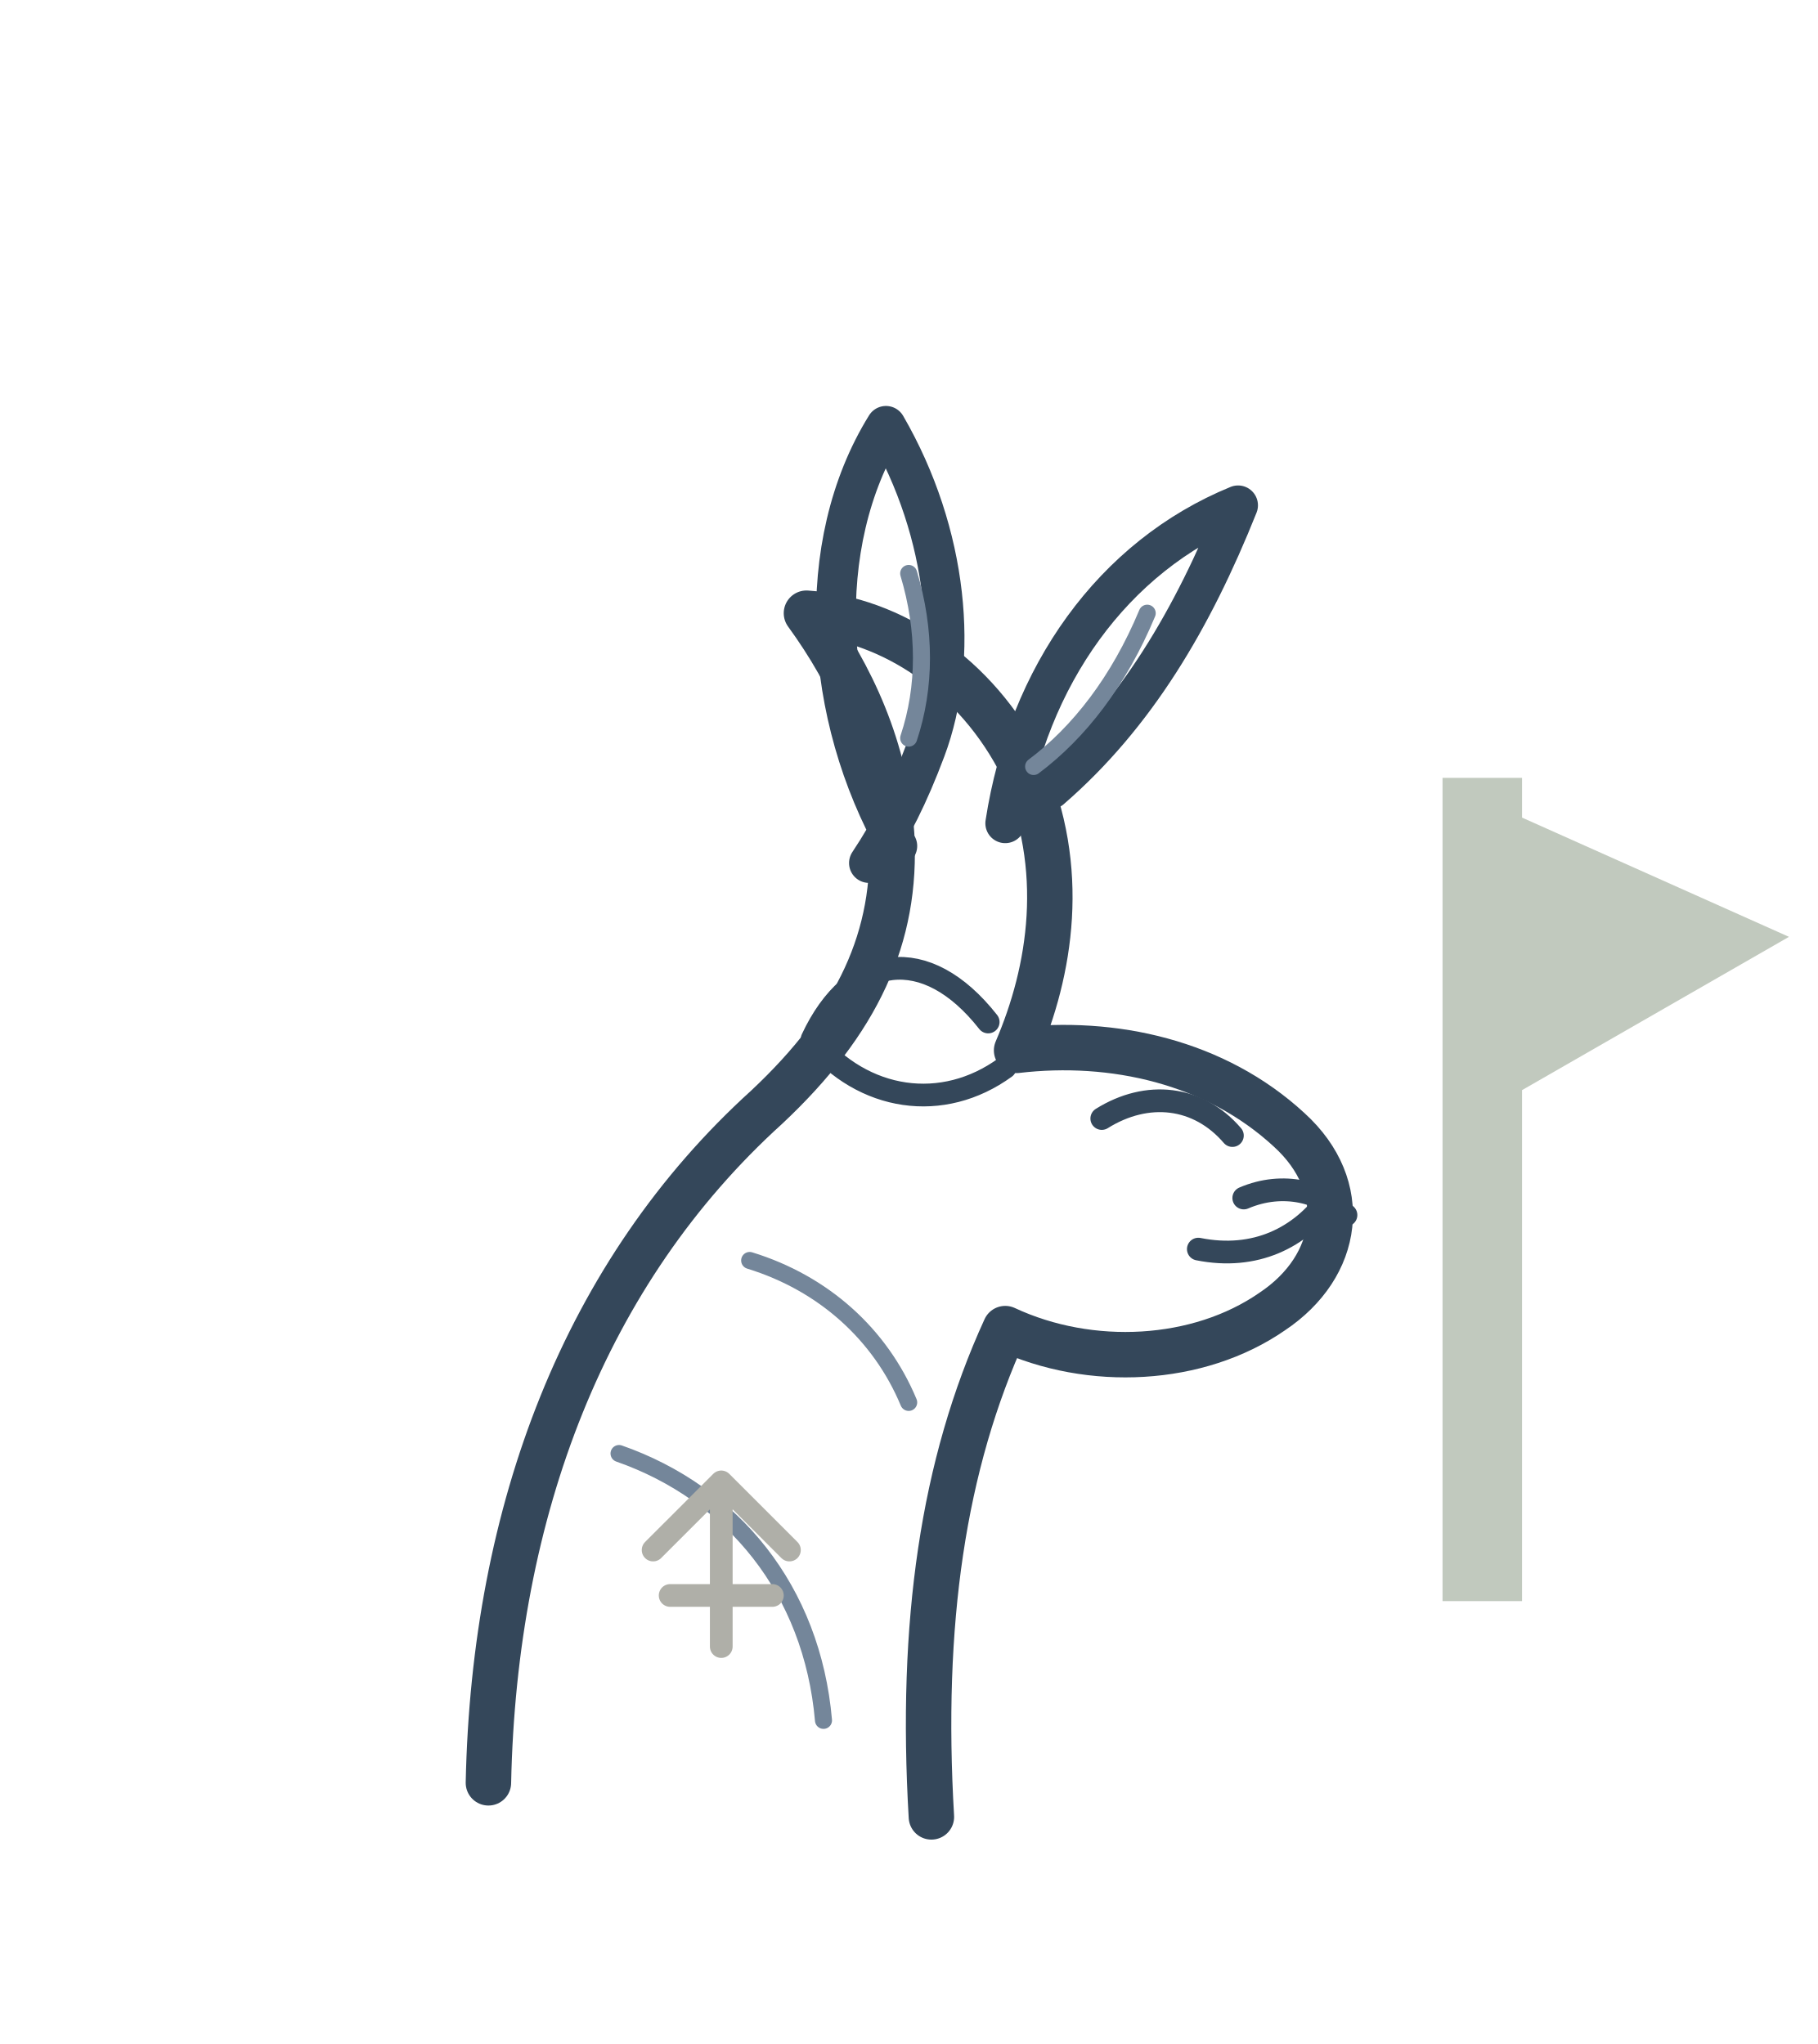
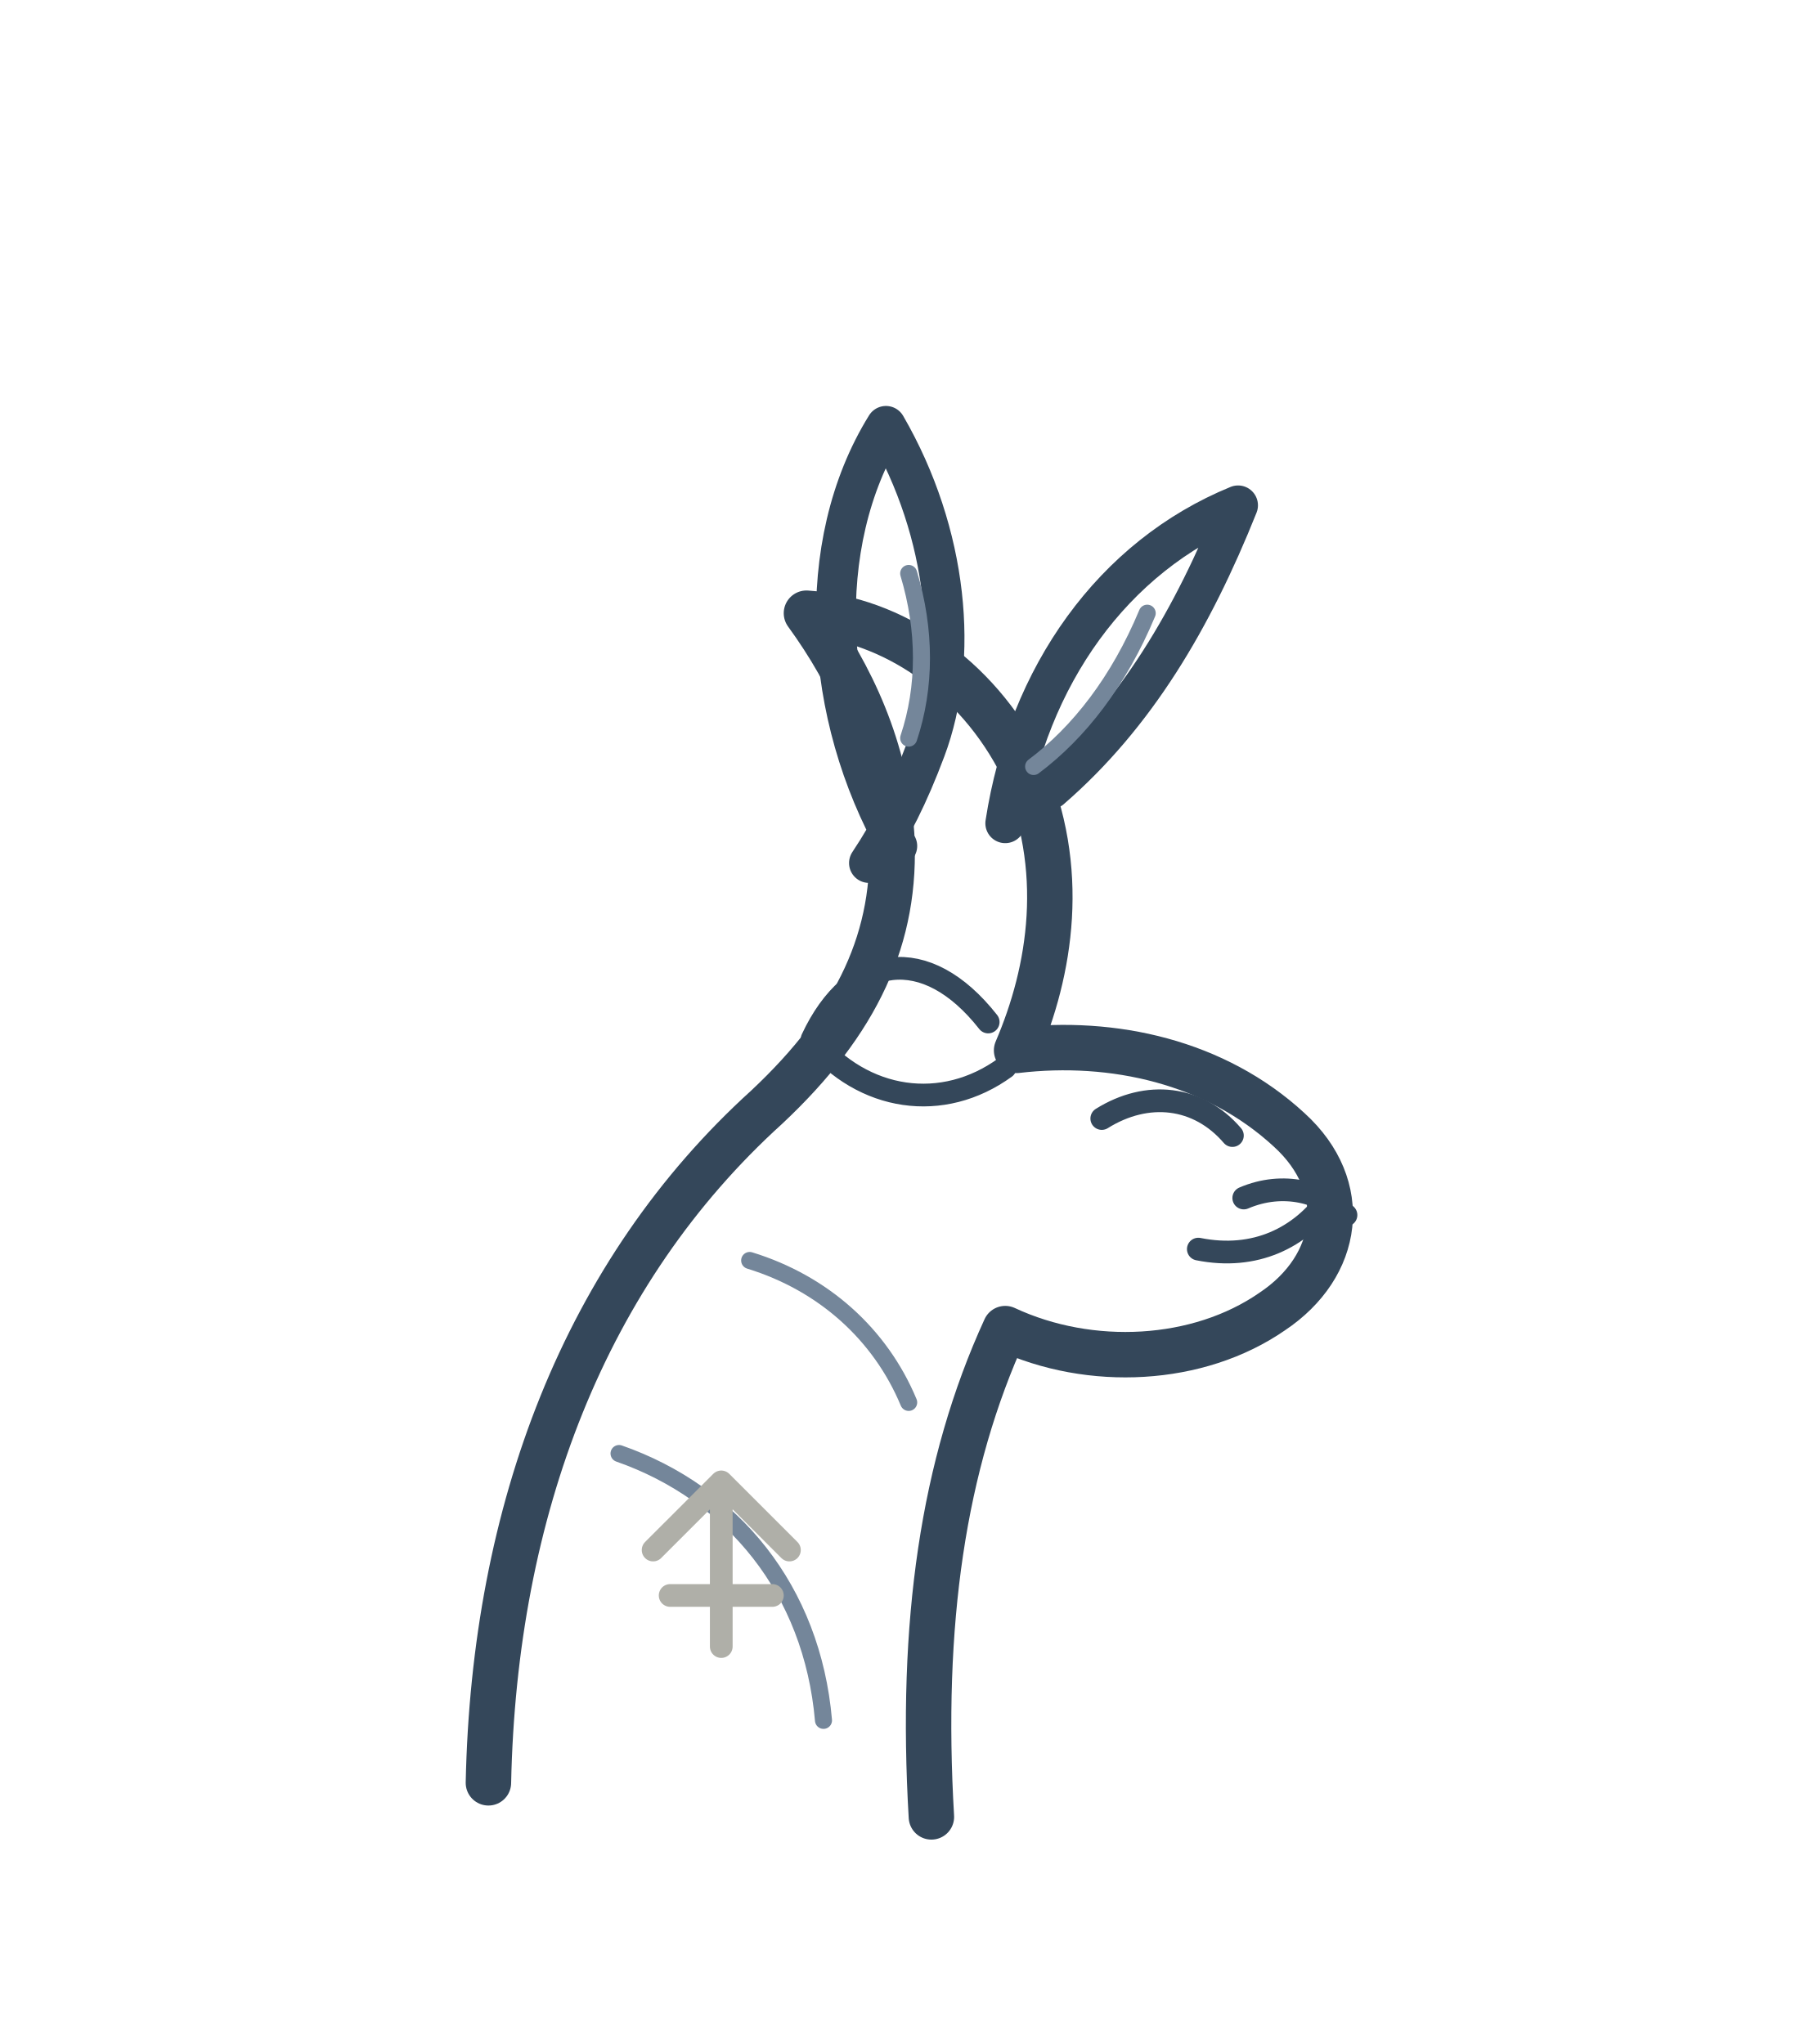
<svg xmlns="http://www.w3.org/2000/svg" viewBox="0 0 320 360" fill="none">
-   <path d="M254 137V282H268V137H254ZM268 144L315 165L268 192V144Z" fill="#5C7354" fill-opacity="0.38" />
  <g stroke="#34475A" stroke-linecap="round" stroke-linejoin="round">
    <path d="M86 314C87 266 103 224 135 195C151 180 158 165 157 147C156 132 150 119 142 108C157 109 172 119 180 135C188 153 185 171 179 185C196 183 214 187 227 199C238 209 236 223 224 231C211 240 192 241 177 234C166 258 162 286 164 320" stroke-width="8" />
    <path d="M158 149C145 126 143 96 156 75C167 94 169 116 163 132C160 140 157 146 153 152M177 145C181 119 196 98 218 89C210 109 200 126 185 139" stroke-width="7" />
    <path d="M160 101C163 111 163 121 160 130M202 108C197 120 190 129 182 135" stroke="#74869A" stroke-width="3" />
    <path d="M174 180C163 166 150 168 143 183C152 194 166 196 177 188M194 197C202 192 211 193 217 200M211 220C221 222 229 218 234 211M219 211C226 208 233 210 237 214" stroke-width="4" />
    <path d="M109 256C129 263 143 280 145 303M132 222C145 226 155 235 160 247" stroke="#74869A" stroke-width="3" />
  </g>
  <path d="M115 273L127 261L139 273M127 261V290M118 281H136" stroke="#AFAFA8" stroke-width="4" stroke-linecap="round" stroke-linejoin="round" />
</svg>
